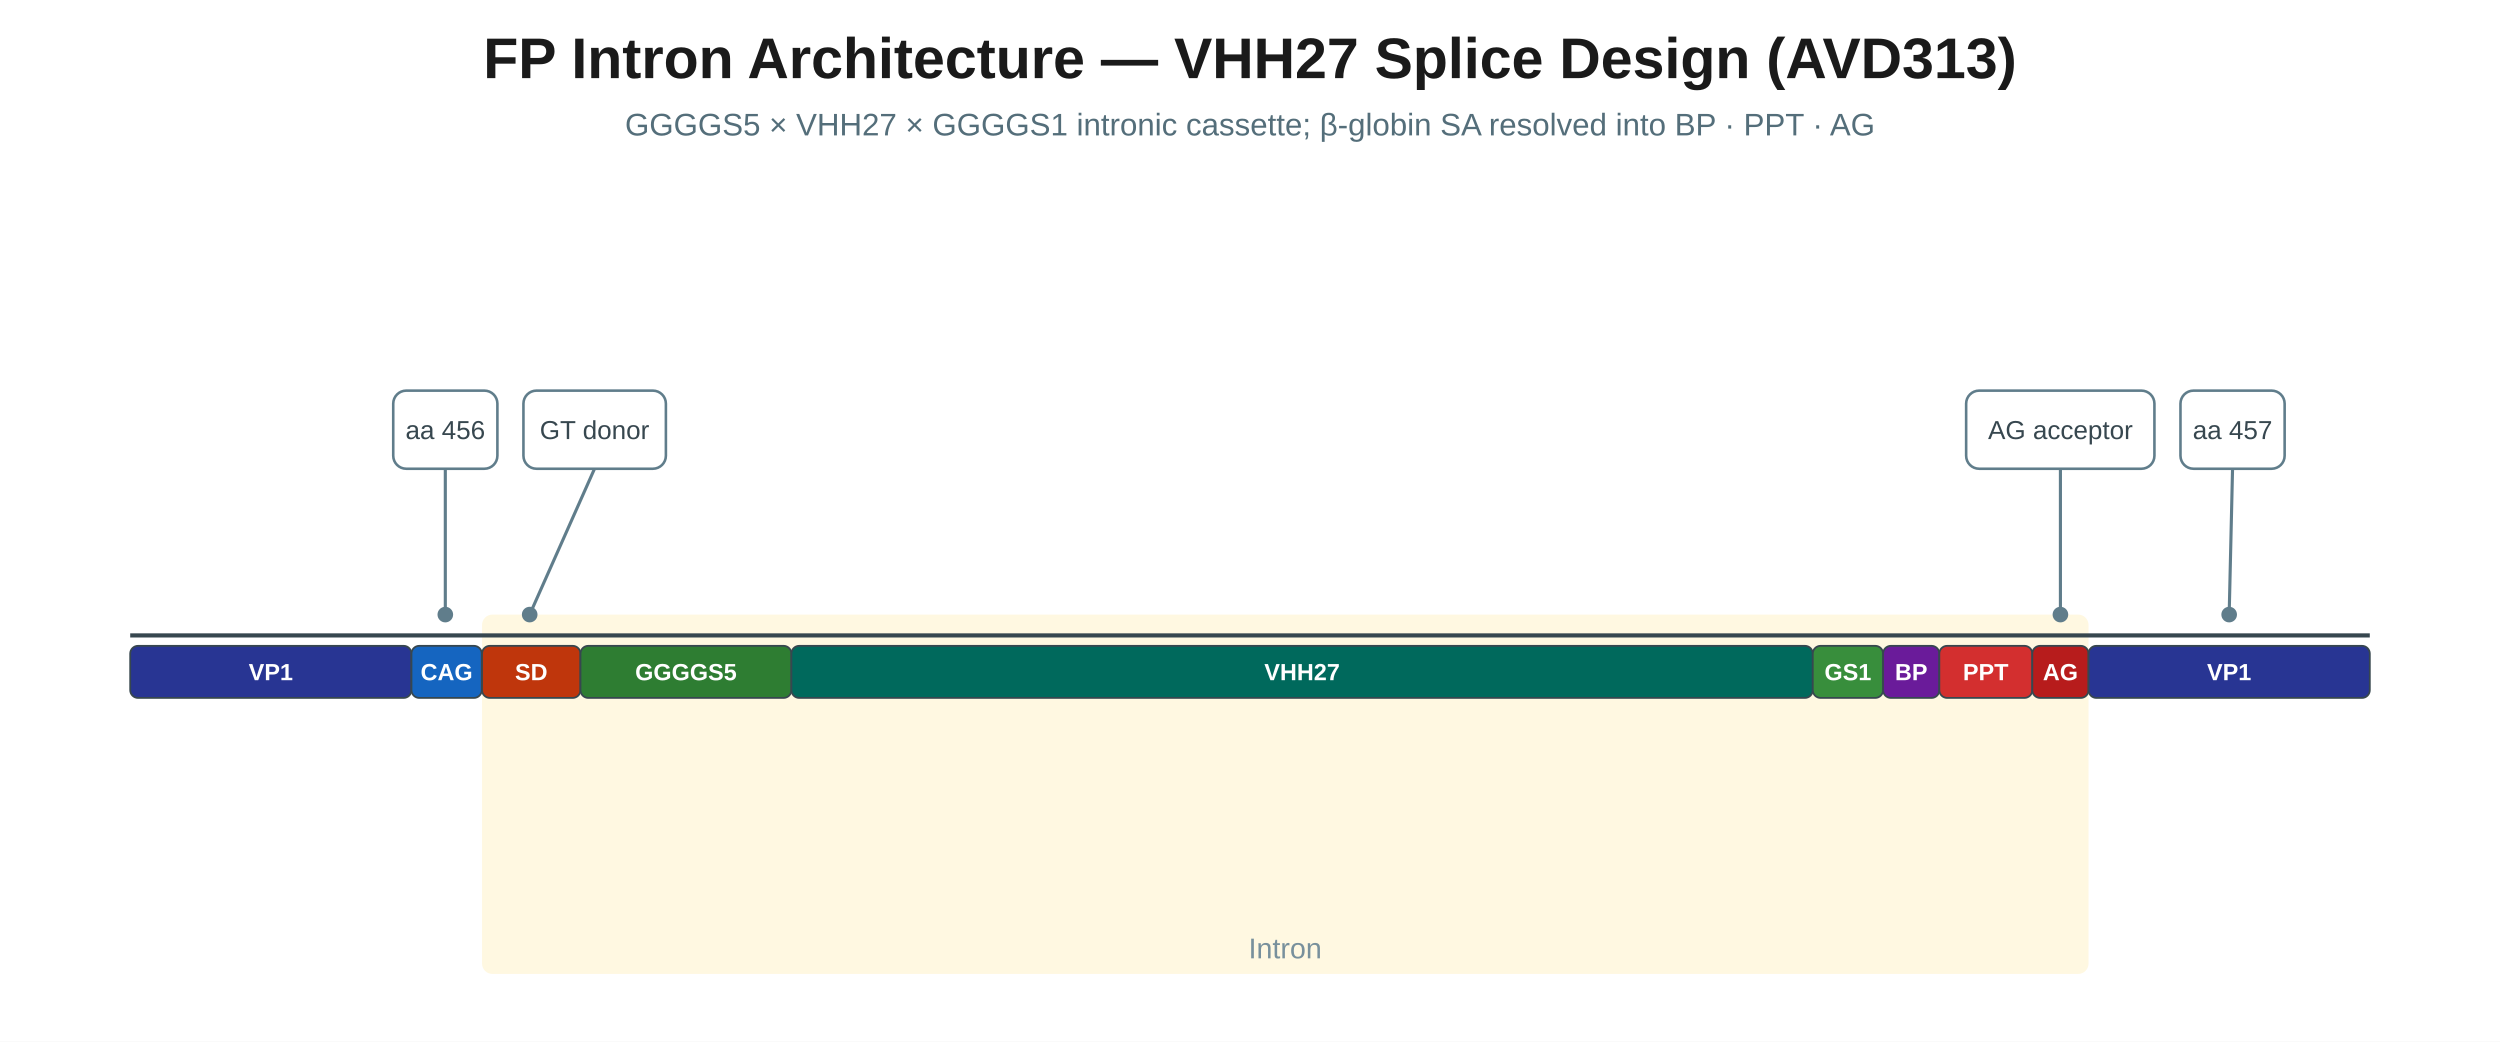
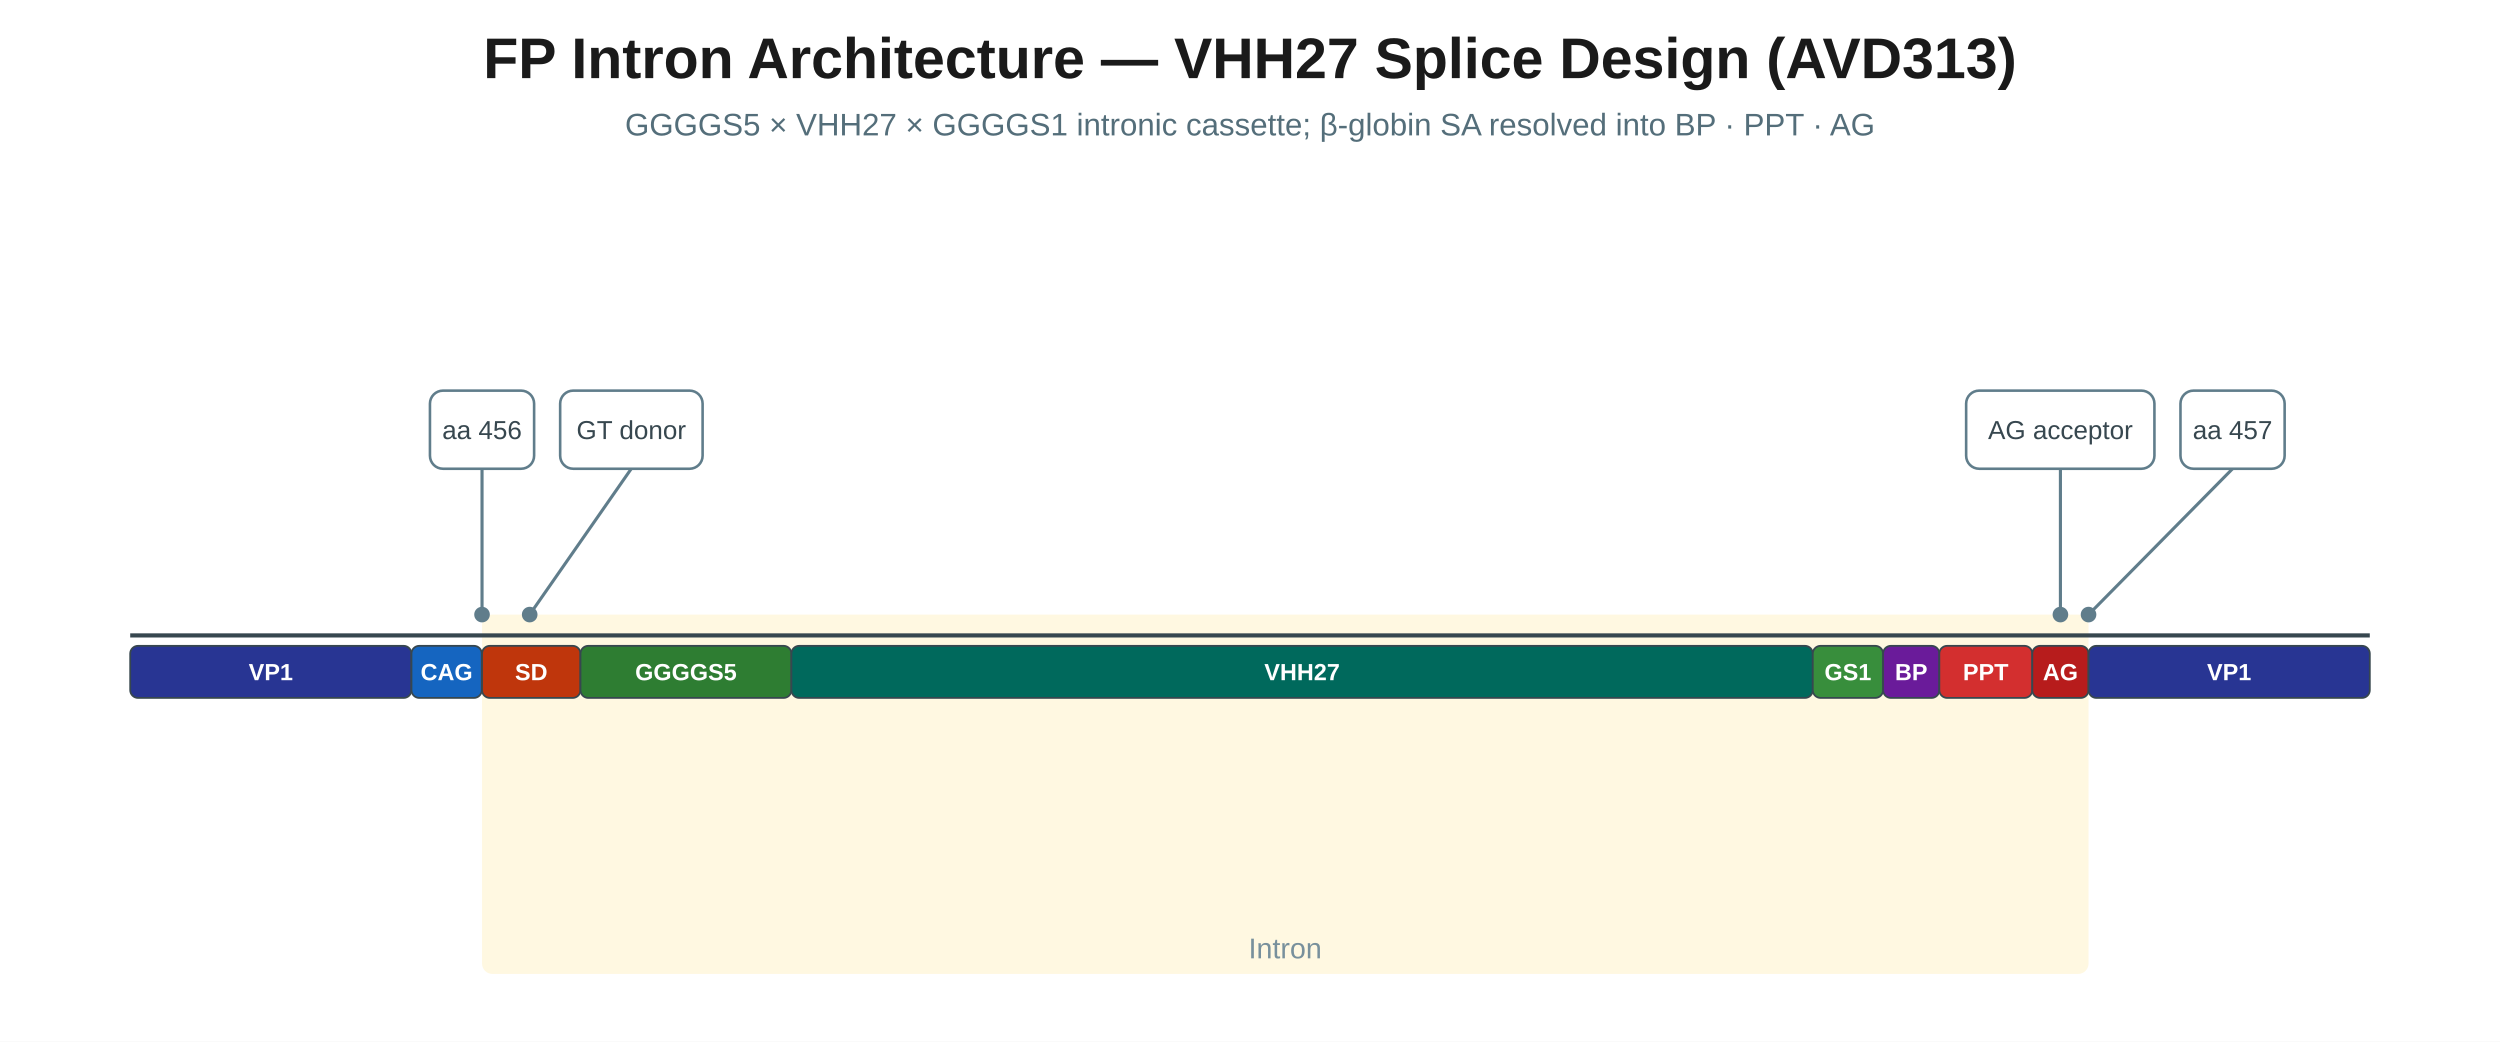
<svg xmlns="http://www.w3.org/2000/svg" viewBox="0 0 960 400" width="960" height="400">
  <defs>
    <style>text{font-family:Arial,Helvetica,sans-serif}</style>
  </defs>
  <rect x="0" y="0" width="960" height="400" fill="white" />
  <text x="480" y="30" text-anchor="middle" font-size="22" font-weight="bold" fill="#1A1A1A">FP Intron Architecture — VHH27 Splice Design (AVD313)</text>
  <text x="480" y="52" text-anchor="middle" font-size="12" fill="#546E7A">GGGGS5 × VHH27 × GGGGS1 intronic cassette; β-globin SA resolved into BP · PPT · AG</text>
  <rect x="185.1" y="236" width="616.9" height="138" rx="4" fill="#FFF8E1" stroke="none" />
  <text x="493.5" y="368" text-anchor="middle" font-size="11" fill="#78909C">Intron</text>
  <line x1="50" y1="244" x2="910" y2="244" stroke="#37474F" stroke-width="1.6" />
  <rect x="50.0" y="248" width="108.0" height="20" rx="3" fill="#283593" stroke="#37474F" stroke-width="0.7" />
  <text x="104.0" y="261.2" text-anchor="middle" font-size="9" font-weight="bold" fill="white">VP1</text>
  <rect x="158.0" y="248" width="27.0" height="20" rx="3" fill="#1565C0" stroke="#37474F" stroke-width="0.7" />
  <text x="171.5" y="261.2" text-anchor="middle" font-size="9" font-weight="bold" fill="white">CAG</text>
  <rect x="185.1" y="248" width="37.8" height="20" rx="3" fill="#BF360C" stroke="#37474F" stroke-width="0.7" />
  <text x="204.0" y="261.2" text-anchor="middle" font-size="9" font-weight="bold" fill="white">SD</text>
  <rect x="222.9" y="248" width="81.0" height="20" rx="3" fill="#2E7D32" stroke="#37474F" stroke-width="0.7" />
  <text x="263.4" y="261.2" text-anchor="middle" font-size="9" font-weight="bold" fill="white">GGGGS5</text>
  <rect x="303.9" y="248" width="392.2" height="20" rx="3" fill="#00695C" stroke="#37474F" stroke-width="0.7" />
  <text x="500.0" y="261.2" text-anchor="middle" font-size="9" font-weight="bold" fill="white">VHH27</text>
  <rect x="696.1" y="248" width="27.0" height="20" rx="3" fill="#388E3C" stroke="#37474F" stroke-width="0.7" />
  <text x="709.6" y="261.2" text-anchor="middle" font-size="9" font-weight="bold" fill="white">GS1</text>
  <rect x="723.1" y="248" width="21.6" height="20" rx="3" fill="#6A1B9A" stroke="#37474F" stroke-width="0.7" />
  <text x="733.9" y="261.2" text-anchor="middle" font-size="9" font-weight="bold" fill="white">BP</text>
  <rect x="744.7" y="248" width="35.7" height="20" rx="3" fill="#D32F2F" stroke="#37474F" stroke-width="0.7" />
  <text x="762.5" y="261.2" text-anchor="middle" font-size="9" font-weight="bold" fill="white">PPT</text>
  <rect x="780.4" y="248" width="21.6" height="20" rx="3" fill="#B71C1C" stroke="#37474F" stroke-width="0.7" />
  <text x="791.2" y="261.2" text-anchor="middle" font-size="9" font-weight="bold" fill="white">AG</text>
  <rect x="802.0" y="248" width="108.0" height="20" rx="3" fill="#283593" stroke="#37474F" stroke-width="0.7" />
  <text x="856.0" y="261.2" text-anchor="middle" font-size="9" font-weight="bold" fill="white">VP1</text>
-   <line x1="171.0" y1="180" x2="171.0" y2="236" stroke="#607D8B" stroke-width="1.2" />
-   <line x1="228.3" y1="180" x2="203.4" y2="236" stroke="#607D8B" stroke-width="1.2" />
+   <line x1="185.1" y1="180" x2="185.1" y2="236" stroke="#607D8B" stroke-width="1.2" />
+   <line x1="242.4" y1="180" x2="203.4" y2="236" stroke="#607D8B" stroke-width="1.2" />
  <line x1="791.2" y1="180" x2="791.2" y2="236" stroke="#607D8B" stroke-width="1.2" />
-   <line x1="857.3" y1="180" x2="856.0" y2="236" stroke="#607D8B" stroke-width="1.2" />
-   <rect x="151.0" y="150" width="40.0" height="30" rx="5" fill="white" stroke="#607D8B" stroke-width="1.0" />
-   <text x="171.0" y="168.6" text-anchor="middle" font-size="10" fill="#37474F">aa 456</text>
-   <rect x="201.0" y="150" width="54.7" height="30" rx="5" fill="white" stroke="#607D8B" stroke-width="1.0" />
-   <text x="228.3" y="168.6" text-anchor="middle" font-size="10" fill="#37474F">GT donor</text>
+   <line x1="857.3" y1="180" x2="802.0" y2="236" stroke="#607D8B" stroke-width="1.2" />
+   <rect x="165.1" y="150" width="40.0" height="30" rx="5" fill="white" stroke="#607D8B" stroke-width="1.0" />
+   <text x="185.1" y="168.6" text-anchor="middle" font-size="10" fill="#37474F">aa 456</text>
+   <rect x="215.1" y="150" width="54.7" height="30" rx="5" fill="white" stroke="#607D8B" stroke-width="1.0" />
+   <text x="242.4" y="168.6" text-anchor="middle" font-size="10" fill="#37474F">GT donor</text>
  <rect x="755.0" y="150" width="72.3" height="30" rx="5" fill="white" stroke="#607D8B" stroke-width="1.0" />
  <text x="791.2" y="168.6" text-anchor="middle" font-size="10" fill="#37474F">AG acceptor</text>
  <rect x="837.3" y="150" width="40.0" height="30" rx="5" fill="white" stroke="#607D8B" stroke-width="1.0" />
  <text x="857.3" y="168.6" text-anchor="middle" font-size="10" fill="#37474F">aa 457</text>
-   <circle cx="171.0" cy="236" r="3" fill="#607D8B" />
+   <circle cx="185.1" cy="236" r="3" fill="#607D8B" />
  <circle cx="203.4" cy="236" r="3" fill="#607D8B" />
  <circle cx="791.2" cy="236" r="3" fill="#607D8B" />
-   <circle cx="856.0" cy="236" r="3" fill="#607D8B" />
+   <circle cx="802.0" cy="236" r="3" fill="#607D8B" />
</svg>
